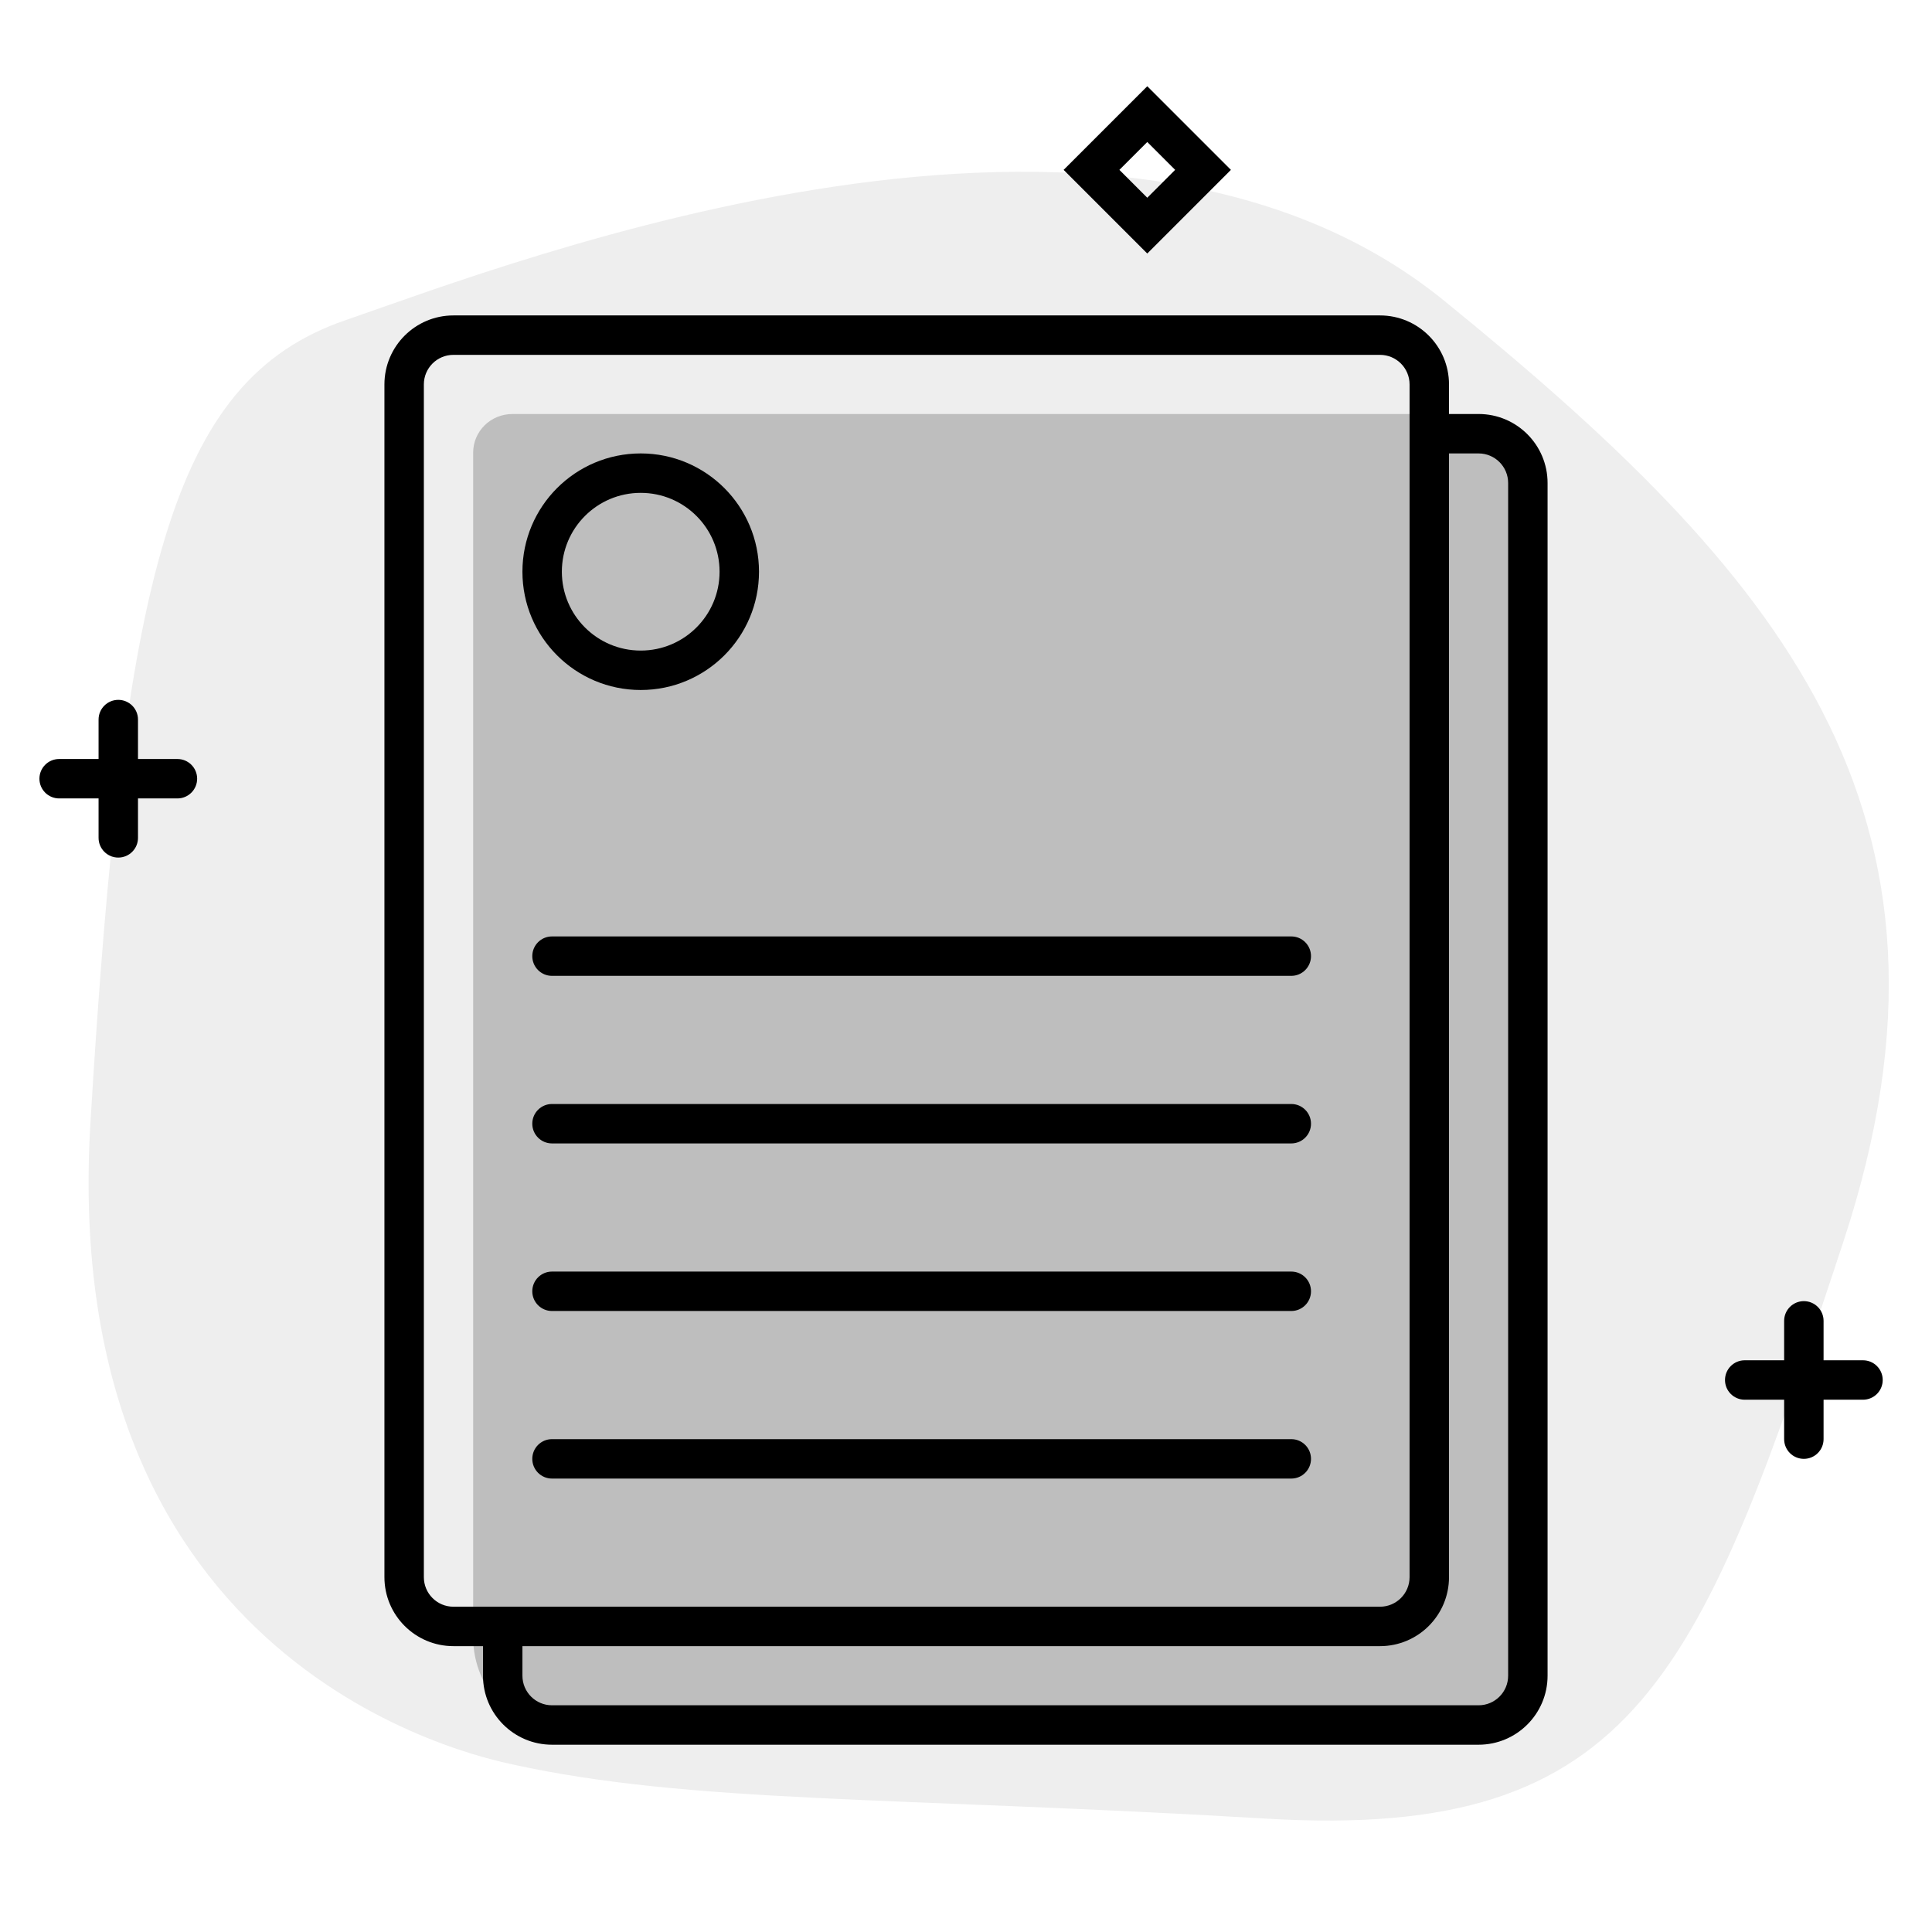
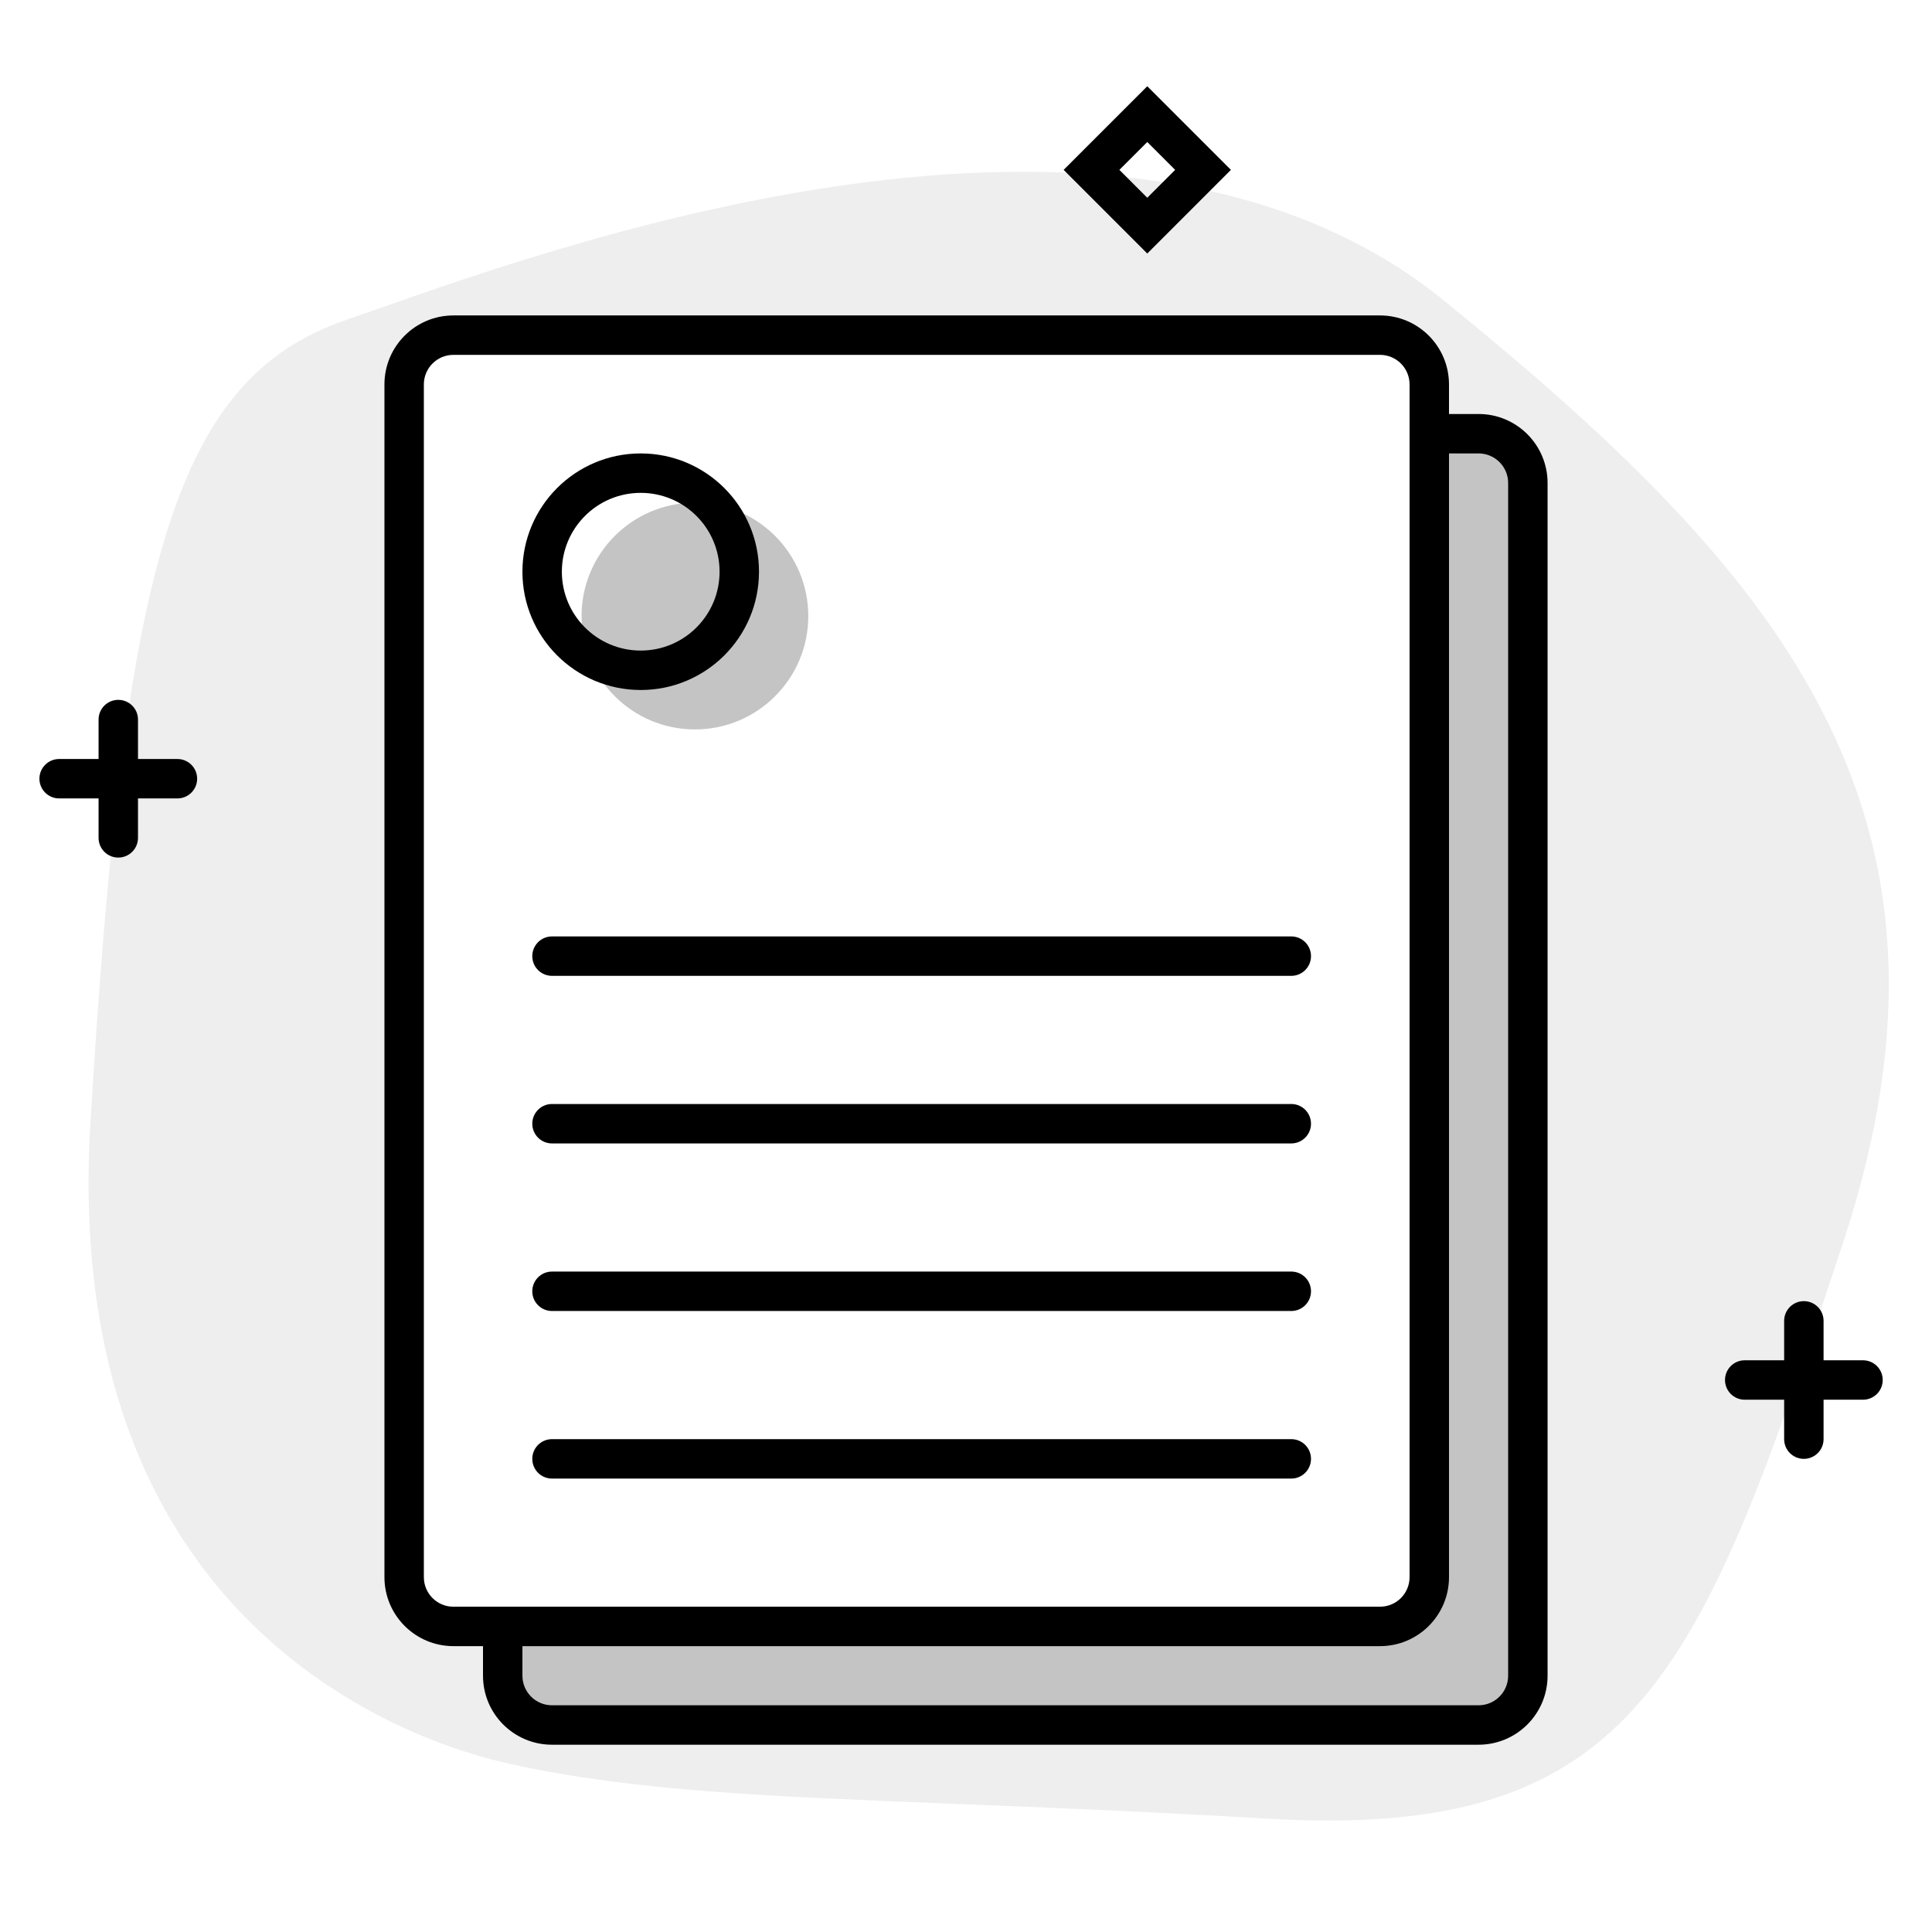
<svg xmlns="http://www.w3.org/2000/svg" width="196" height="196" viewBox="0 0 196 196" fill="none">
-   <path opacity="0.07" d="M52 179C48.209 178.165 5.824 169.334 9.176 113.877C12.529 58.419 17.291 38.602 35 32.5C52.709 26.398 112.721 3.047 146.5 30.5C180.279 57.953 201.464 82.165 187 126C172.536 169.835 166.239 186.737 128.5 184.5C90.761 182.263 70.026 182.969 52 179Z" fill="black" />
-   <path opacity="0.2" fill-rule="evenodd" clip-rule="evenodd" d="M48 45.938C48 43.729 49.791 42 52 42H145.06C150.55 42 155 46.434 155 51.904V166.096C155 171.566 150.55 176 145.06 176H57.941C52.451 176 48 171.566 48 166.096C48 155.093 48 65.867 48 45.938Z" fill="black" />
+   <path opacity="0.07" fill-rule="evenodd" clip-rule="evenodd" d="M51.9 178.978C51.936 178.986 51.969 178.993 52 179C64.237 181.695 77.722 182.234 96.928 183.003C106.014 183.367 116.38 183.781 128.5 184.5C166.239 186.737 172.536 169.835 187 126C201.464 82.165 180.279 57.953 146.5 30.5C114.542 4.526 59.102 24.029 38.221 31.374C37.032 31.792 35.955 32.171 35 32.5C17.291 38.602 12.529 58.419 9.176 113.877C5.851 168.883 47.523 178.019 51.9 178.978ZM46 32H140C143.866 32 147 35.134 147 39V160C147 163.866 143.866 167 140 167H46C42.134 167 39 163.866 39 160V39C39 35.134 42.134 32 46 32Z" fill="black" />
+   <path fill-rule="evenodd" clip-rule="evenodd" d="M140 165C142.209 165 144 163.209 144 161V43.5C149.49 43.5 155 46.434 155 51.904V166.096C155 171.566 150.55 176 145.06 176H57.941C52.451 176 50.5 170.47 50.5 165H140Z" fill="#C4C4C4" />
+   <path d="M82 62.5C82 68.851 76.851 74 70.5 74C64.149 74 59 68.851 59 62.5C59 56.149 64.149 51 70.5 51C76.851 51 82 56.149 82 62.5Z" fill="#C4C4C4" />
  <path fill-rule="evenodd" clip-rule="evenodd" d="M124.875 17.233L116.39 8.748L107.904 17.233L116.39 25.719L124.875 17.233ZM116.39 20.062L113.561 17.233L116.39 14.405L119.218 17.233L116.39 20.062Z" fill="black" />
  <path d="M185 134C185 132.895 184.105 132 183 132C181.895 132 181 132.895 181 134V138H177C175.895 138 175 138.895 175 140C175 141.105 175.895 142 177 142H181V146C181 147.105 181.895 148 183 148C184.105 148 185 147.105 185 146V142H189C190.105 142 191 141.105 191 140C191 138.895 190.105 138 189 138H185V134Z" fill="black" />
  <path d="M12 71C13.105 71 14 71.895 14 73V77H18C19.105 77 20 77.895 20 79C20 80.105 19.105 81 18 81H14V85C14 86.105 13.105 87 12 87C10.895 87 10 86.105 10 85V81H6C4.895 81 4 80.105 4 79C4 77.895 4.895 77 6 77H10V73C10 71.895 10.895 71 12 71Z" fill="black" />
  <path fill-rule="evenodd" clip-rule="evenodd" d="M65 70C71.627 70 77 64.627 77 58C77 51.373 71.627 46 65 46C58.373 46 53 51.373 53 58C53 64.627 58.373 70 65 70ZM65 66C60.582 66 57 62.418 57 58C57 53.582 60.582 50 65 50C69.418 50 73 53.582 73 58C73 62.418 69.418 66 65 66Z" fill="black" />
  <path d="M54 97C54 95.895 54.895 95 56 95H131C132.105 95 133 95.895 133 97C133 98.105 132.105 99 131 99H56C54.895 99 54 98.105 54 97Z" fill="black" />
  <path d="M54 114C54 112.895 54.895 112 56 112H131C132.105 112 133 112.895 133 114C133 115.105 132.105 116 131 116H56C54.895 116 54 115.105 54 114Z" fill="black" />
  <path d="M54 131C54 129.895 54.895 129 56 129H131C132.105 129 133 129.895 133 131C133 132.105 132.105 133 131 133H56C54.895 133 54 132.105 54 131Z" fill="black" />
  <path d="M54 148C54 146.895 54.895 146 56 146H131C132.105 146 133 146.895 133 148C133 149.105 132.105 150 131 150H56C54.895 150 54 149.105 54 148Z" fill="black" />
  <path fill-rule="evenodd" clip-rule="evenodd" d="M46 32C42.134 32 39 35.134 39 39V160C39 163.866 42.134 167 46 167H49V170C49 173.866 52.134 177 56 177H150C153.866 177 157 173.866 157 170V49C157 45.134 153.866 42 150 42H147V39C147 35.134 143.866 32 140 32H46ZM147 46H150C151.657 46 153 47.343 153 49V170C153 171.657 151.657 173 150 173H56C54.343 173 53 171.657 53 170V167H140C143.866 167 147 163.866 147 160V46ZM43 39C43 37.343 44.343 36 46 36H140C141.657 36 143 37.343 143 39V160C143 161.657 141.657 163 140 163H46C44.343 163 43 161.657 43 160V39Z" fill="black" />
</svg>
